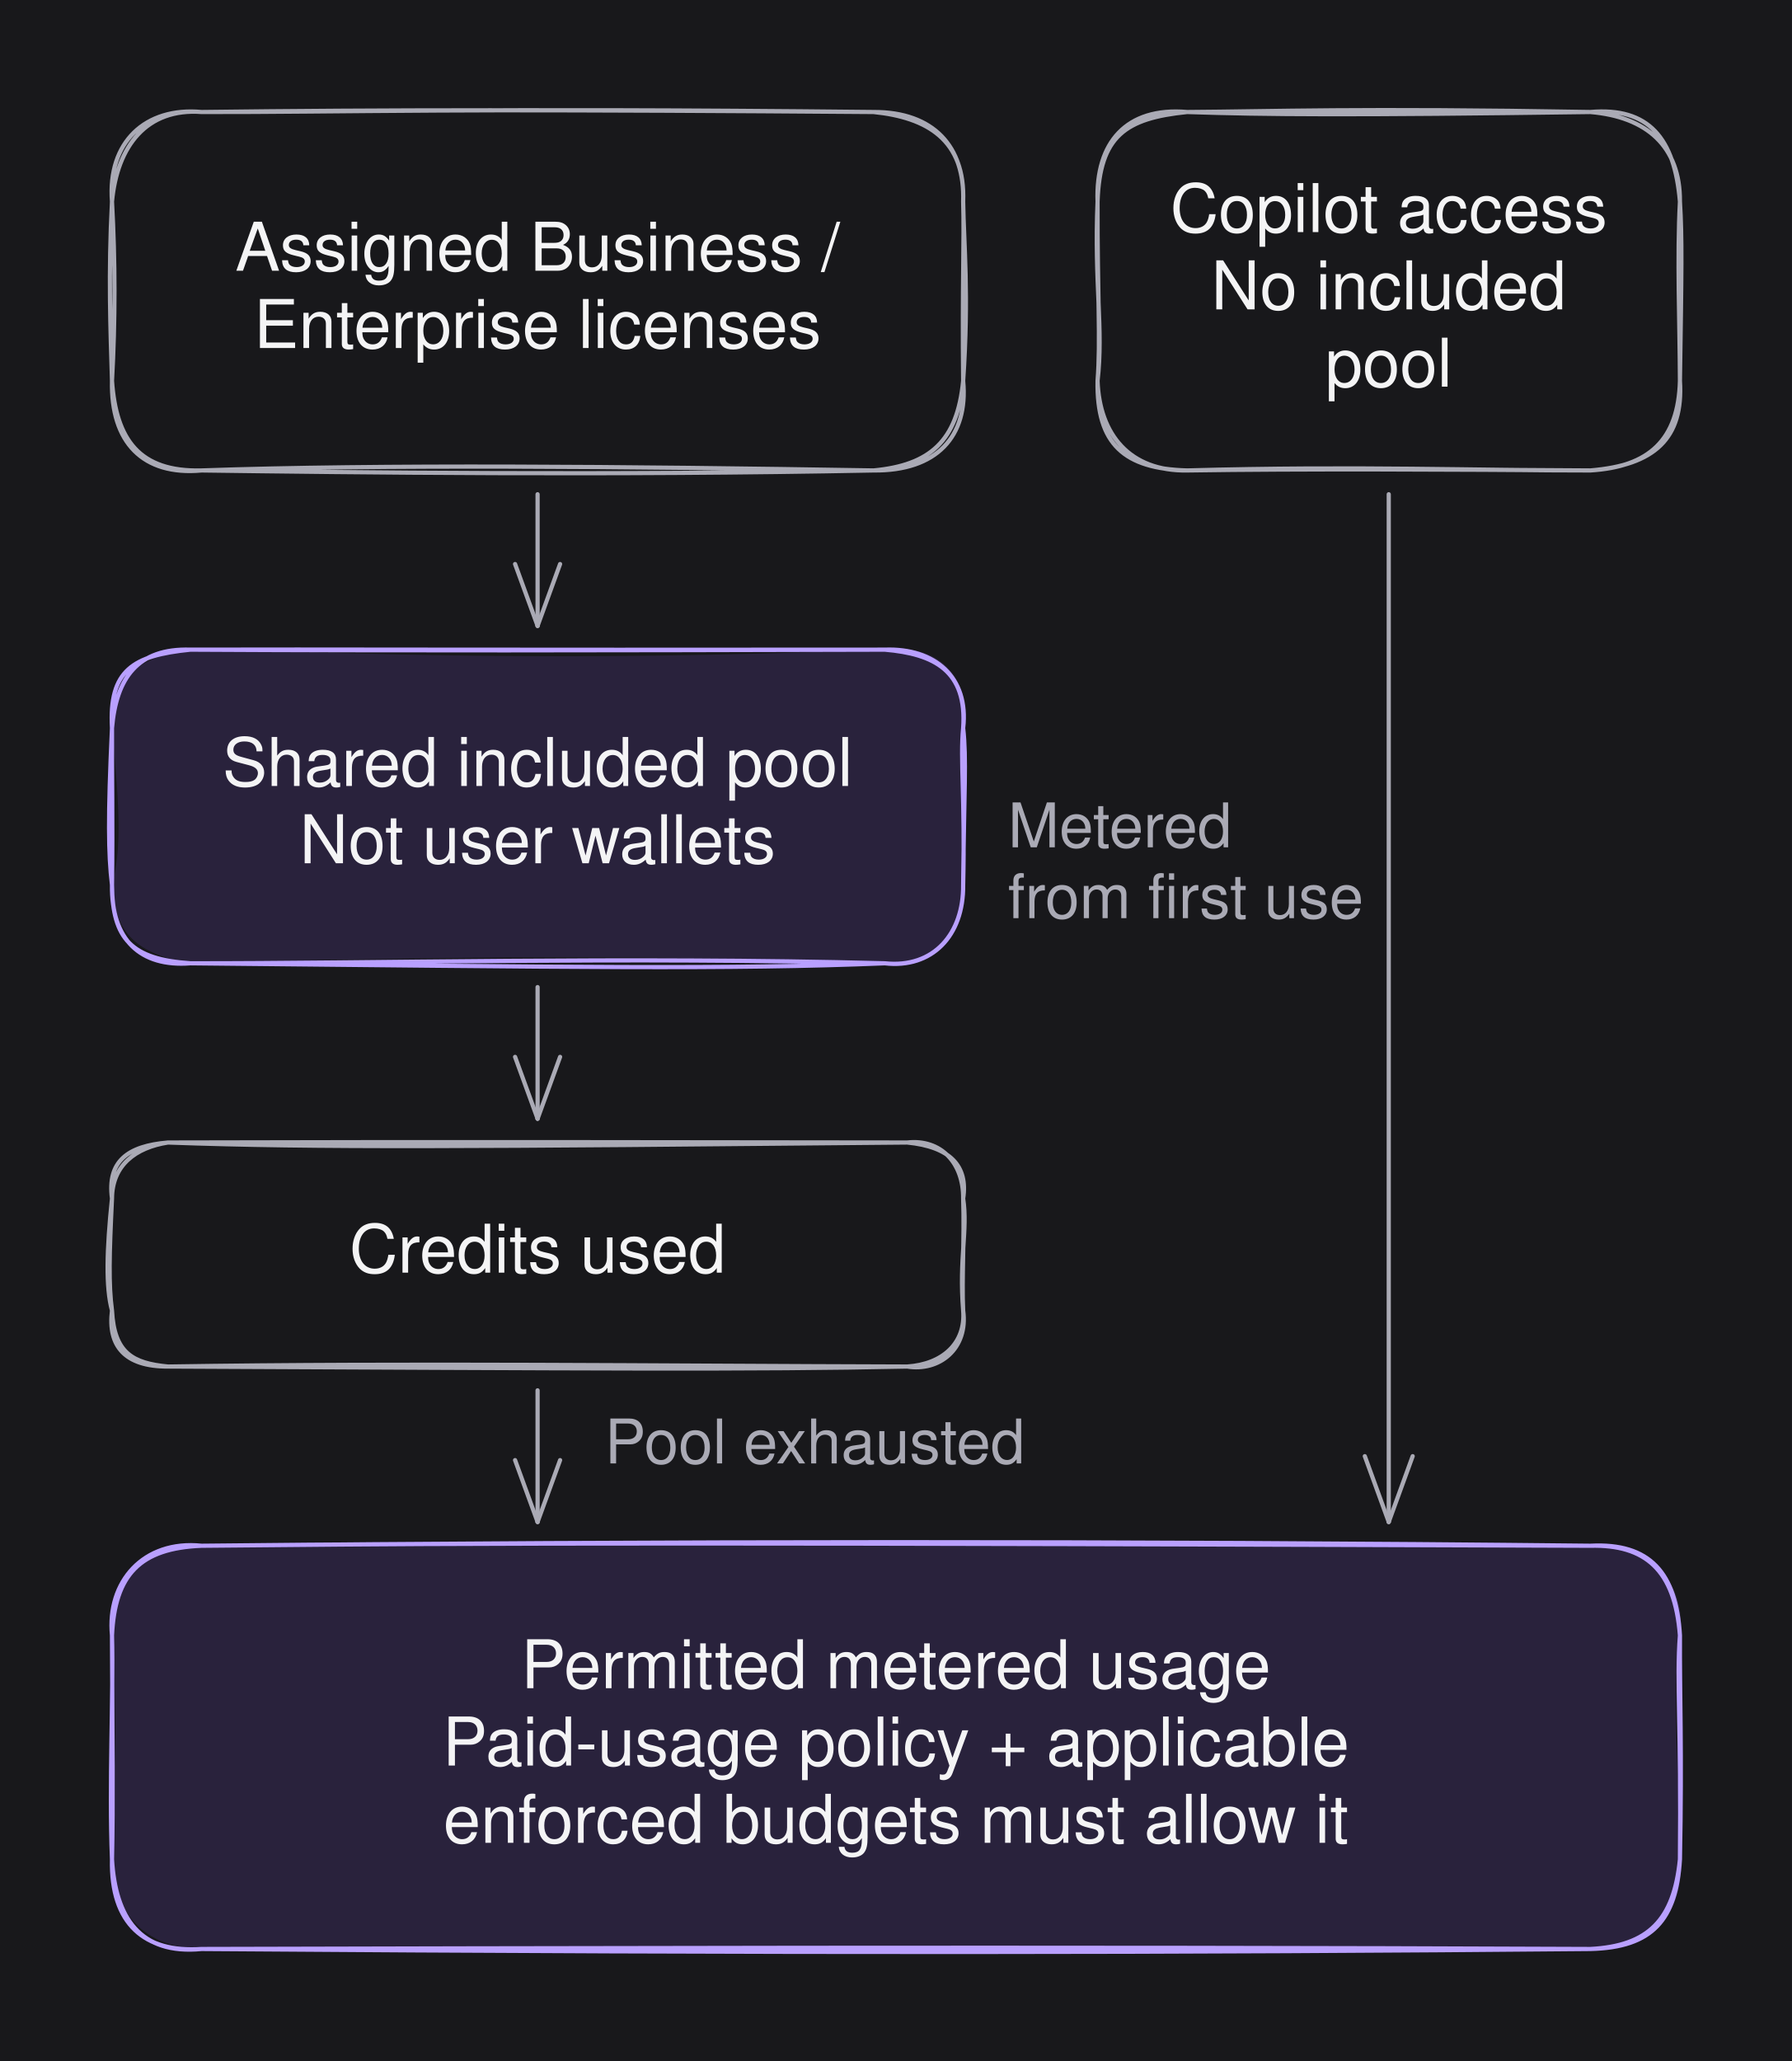
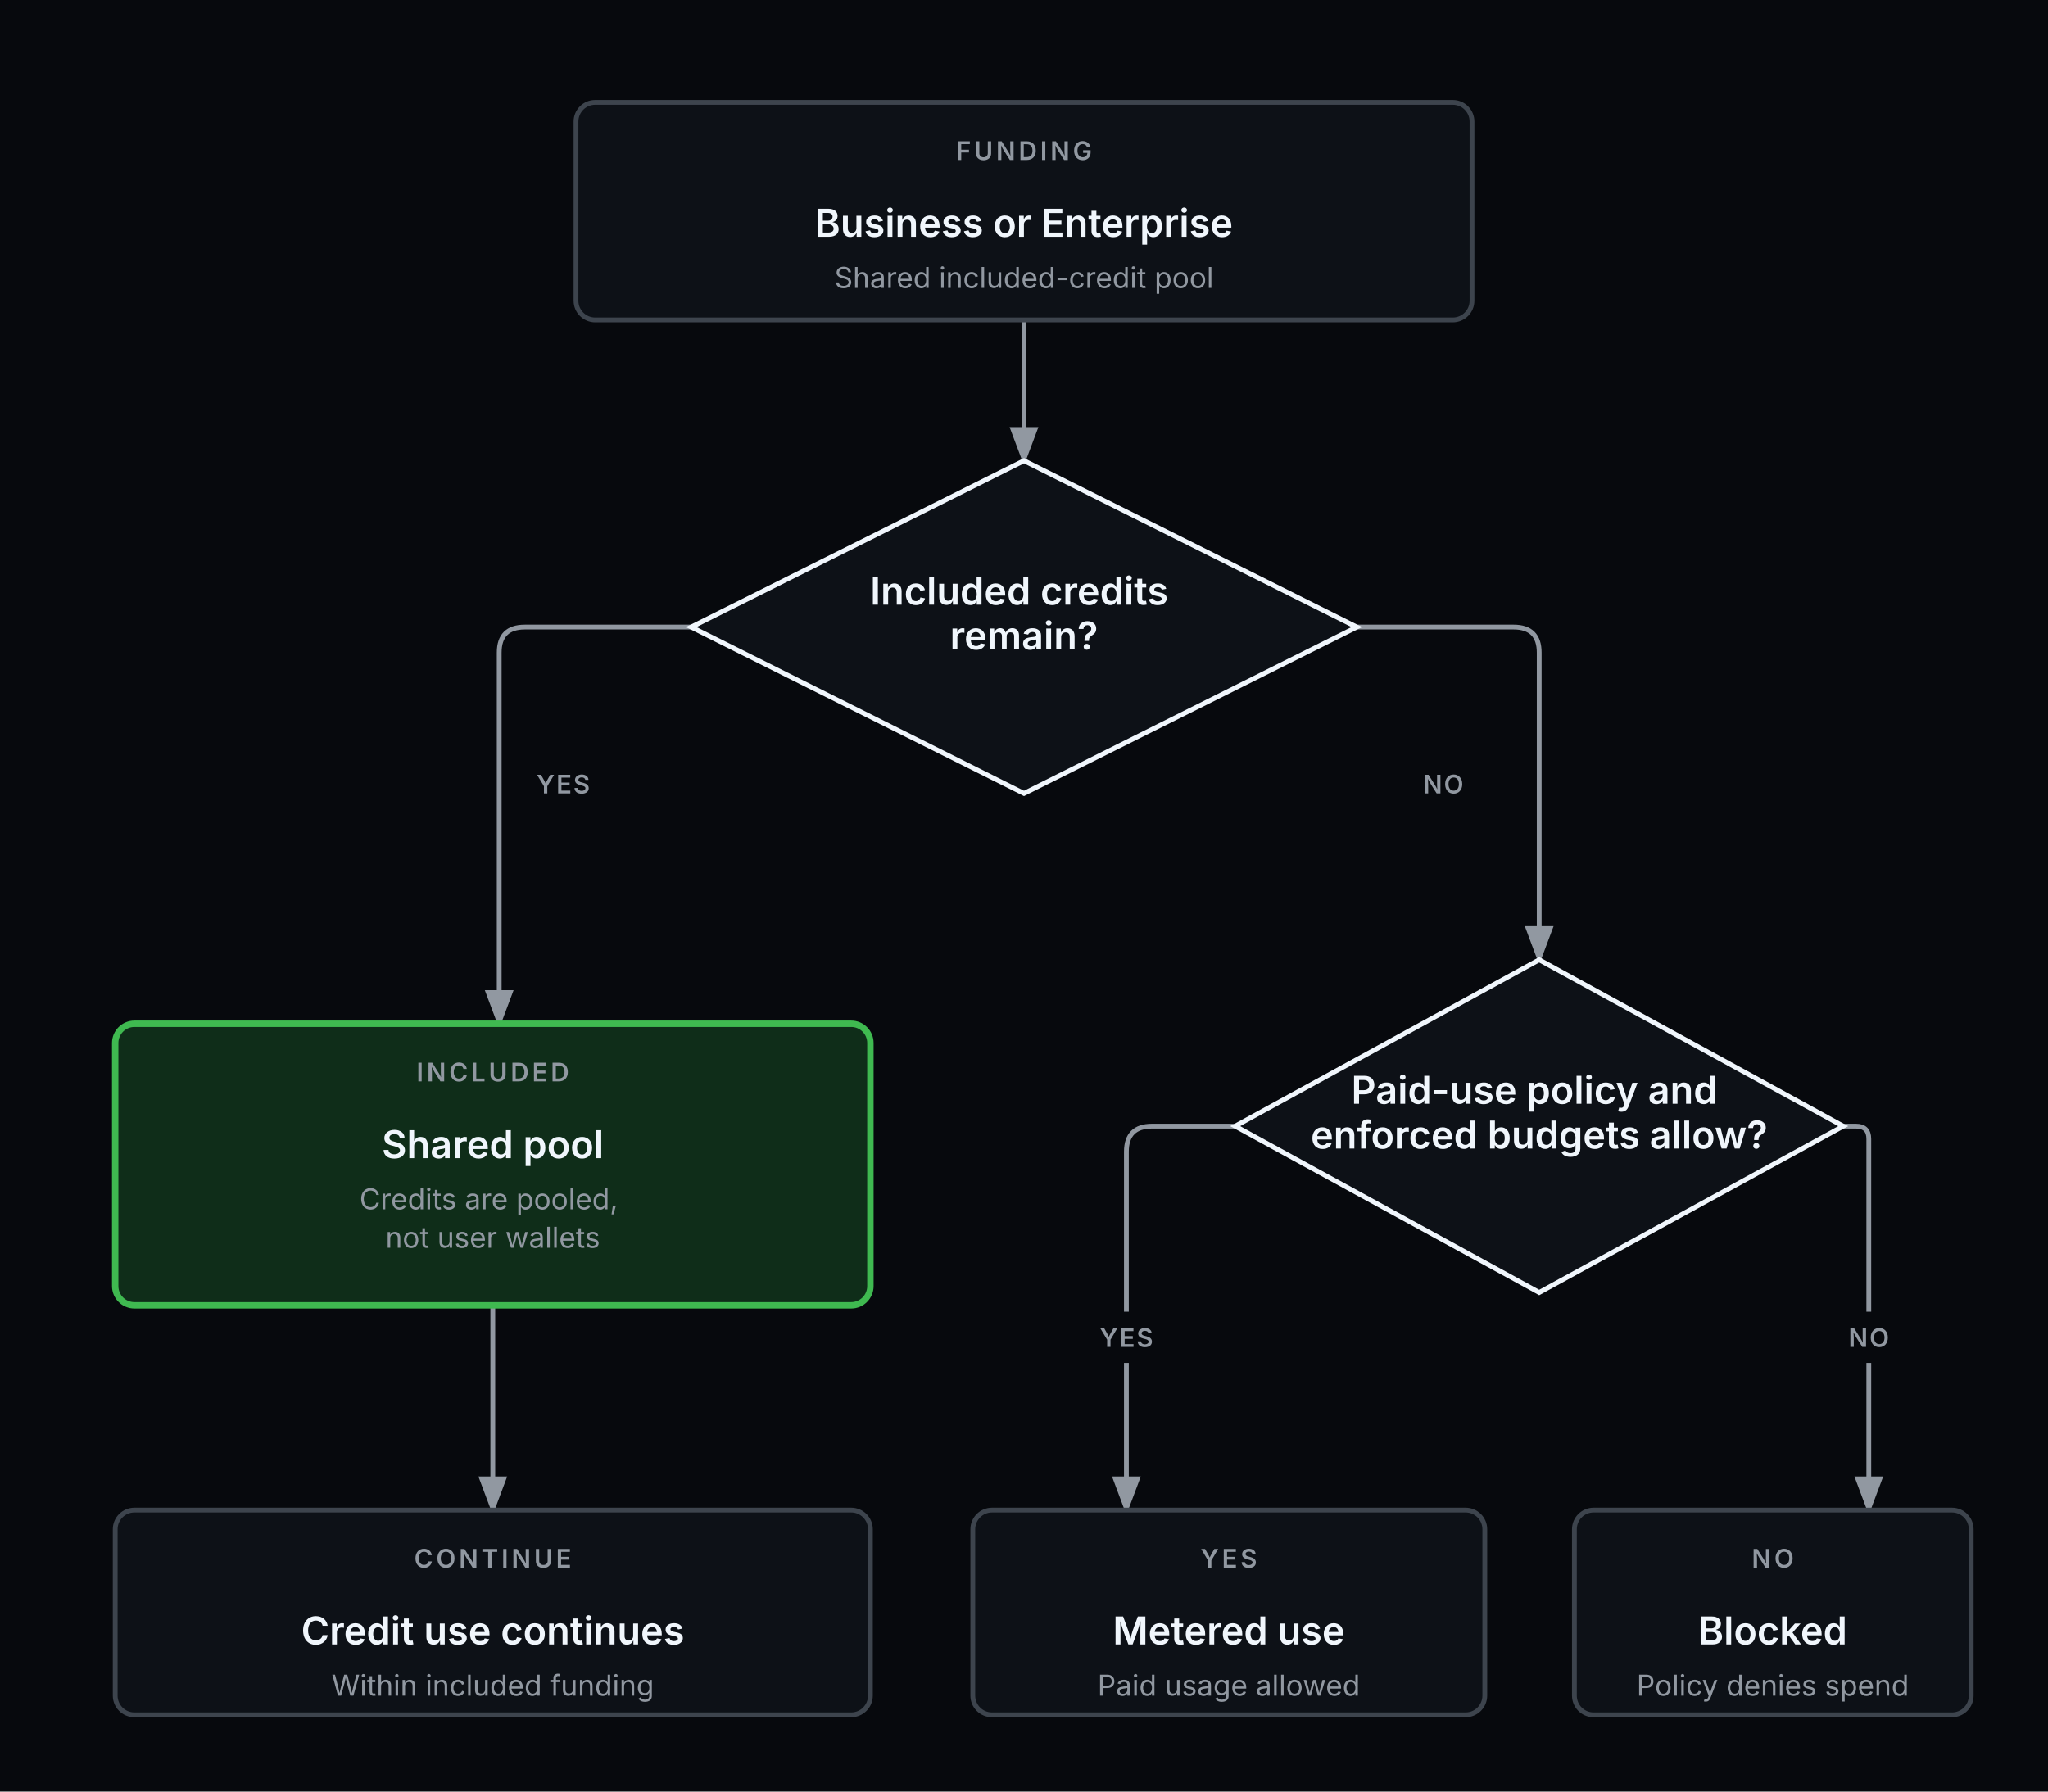
- <svg xmlns="http://www.w3.org/2000/svg" version="1.1" viewBox="0 0 640 736" width="640" height="736" role="img" aria-labelledby="credit-lifecycle-dark-title credit-lifecycle-dark-desc">
+ <svg xmlns="http://www.w3.org/2000/svg" viewBox="0 0 640 560" role="img" aria-labelledby="credit-lifecycle-dark-title credit-lifecycle-dark-desc">
  <defs>
-     <style class="style-fonts">
-       </style>
+     <marker id="credit-lifecycle-dark-arrow" markerWidth="8" markerHeight="6" refX="7" refY="3" orient="auto">
+       <path d="M 0 0 L 8 3 L 0 6 Z" fill="#9198a1" />
+     </marker>
  </defs>
-   <rect x="0" y="0" width="640" height="736" fill="#18181b" />
-   <g stroke-linecap="round" transform="translate(0 0) rotate(0 320 368)">
-     <path d="M0 0 L640 0 L640 736 L0 736" stroke="none" stroke-width="0" fill="#18181b" />
-     <path d="M0 0 C129.52 0, 259.05 0, 640 0 M0 0 C241.6 0, 483.21 0, 640 0 M640 0 C640 202.61, 640 405.22, 640 736 M640 0 C640 182.67, 640 365.33, 640 736 M640 736 C488.73 736, 337.46 736, 0 736 M640 736 C469.02 736, 298.04 736, 0 736 M0 736 C0 542.41, 0 348.81, 0 0 M0 736 C0 578.99, 0 421.99, 0 0" stroke="transparent" stroke-width="2" fill="none" />
+   <style>
+     svg { font-family: system-ui, -apple-system, "Segoe UI", sans-serif; color: #f0f6fc; }
+     .paper { fill: #07090d; }
+     .node, .step-card { fill: #0d1117; stroke: #3d444d; stroke-width: 1.5; }
+     .node.focus, .step-card.focus { fill: #0f2d19; stroke: #3fb950; stroke-width: 2; }
+     .decision { fill: #0d1117; stroke: #f0f6fc; stroke-width: 1.5; }
+     .hub { fill: #0f2d19; stroke: #3fb950; stroke-width: 1.5; }
+     .step-number { fill: #07090d; stroke: #3d444d; stroke-width: 1.5; }
+     .step-number.focus { fill: #3fb950; stroke: #3fb950; }
+     .eyebrow, .detail, .note { fill: #9198a1; }
+     .node-name, .number { fill: #f0f6fc; }
+     .arrow { fill: none; stroke: #9198a1; stroke-width: 1.5; stroke-linecap: round; stroke-linejoin: round; marker-end: url(#credit-lifecycle-dark-arrow); }
+     .spoke { fill: none; stroke: #9198a1; stroke-width: 1; stroke-dasharray: 4 3; }
+     .eyebrow { font-size: 8px; font-weight: 600; letter-spacing: .12em; }
+     .node-name { font-size: 12px; font-weight: 600; }
+     .detail { font-size: 9px; }
+     .arrow-label { fill: #9198a1; font-size: 8px; font-weight: 600; letter-spacing: .06em; }
+     .label-mask { fill: #07090d; }
+     .number { font-size: 9px; font-weight: 600; }
+     .note { font-size: 10px; }
+   </style>
+   <rect x="0" y="0" width="640" height="560" class="paper" />
+   <path d="M 320 100 L 320 144" class="arrow" marker-end="url(#credit-lifecycle-dark-arrow)" />
+   <path d="M 216 196 L 164 196 Q 156 196 156 204 L 156 320" class="arrow" marker-end="url(#credit-lifecycle-dark-arrow)" />
+   <rect x="161" y="237" width="30" height="16" rx="2" class="label-mask" />
+   <text x="176" y="248" text-anchor="middle" class="arrow-label">YES</text>
+   <path d="M 424 196 L 473 196 Q 481 196 481 204 L 481 300" class="arrow" marker-end="url(#credit-lifecycle-dark-arrow)" />
+   <rect x="439" y="237" width="24" height="16" rx="2" class="label-mask" />
+   <text x="451" y="248" text-anchor="middle" class="arrow-label">NO</text>
+   <path d="M 154 408 L 154 472" class="arrow" marker-end="url(#credit-lifecycle-dark-arrow)" />
+   <path d="M 386 352 L 360 352 Q 352 352 352 360 L 352 472" class="arrow" marker-end="url(#credit-lifecycle-dark-arrow)" />
+   <rect x="337" y="410" width="30" height="16" rx="2" class="label-mask" />
+   <text x="352" y="421" text-anchor="middle" class="arrow-label">YES</text>
+   <path d="M 576 352 L 580 352 Q 584 352 584 356 L 584 472" class="arrow" marker-end="url(#credit-lifecycle-dark-arrow)" />
+   <rect x="572" y="410" width="24" height="16" rx="2" class="label-mask" />
+   <text x="584" y="421" text-anchor="middle" class="arrow-label">NO</text>
+   <g>
+     <rect x="180" y="32" width="280" height="68" rx="6" class="node" />
+     <text x="320" y="50" text-anchor="middle" class="eyebrow">
+       <tspan>FUNDING</tspan>
+     </text>
+     <text x="320" y="74" text-anchor="middle" class="node-name">
+       <tspan>Business or Enterprise</tspan>
+     </text>
+     <text x="320" y="90" text-anchor="middle" class="detail">
+       <tspan>Shared included-credit pool</tspan>
+     </text>
  </g>
-   <g stroke-linecap="round">
-     <g transform="translate(192 176.5) rotate(0 0 23.5)">
-       <path d="M0 0 C0 7.83, 0 39.17, 0 47 M0 0 C0 7.83, 0 39.17, 0 47" stroke="#aaaab5" stroke-width="1.5" fill="none" />
-     </g>
-     <g transform="translate(192 176.5) rotate(0 0 23.5)">
-       <path d="M-8.04 24.92 C-6.42 29.35, -4.81 33.78, 0 47 M-8.04 24.92 C-5.99 30.55, -3.94 36.18, 0 47" stroke="#aaaab5" stroke-width="1.5" fill="none" />
-     </g>
-     <g transform="translate(192 176.5) rotate(0 0 23.5)">
-       <path d="M8.04 24.92 C6.42 29.35, 4.81 33.78, 0 47 M8.04 24.92 C5.99 30.55, 3.94 36.18, 0 47" stroke="#aaaab5" stroke-width="1.5" fill="none" />
-     </g>
+   <g>
+     <polygon points="320,144 424,196 320,248 216,196" class="decision" />
+     <text x="320" y="189" text-anchor="middle" class="node-name">
+       <tspan>Included credits</tspan>
+       <tspan x="320" dy="14">remain?</tspan>
+     </text>
  </g>
-   <mask />
-   <g stroke-linecap="round">
-     <g transform="translate(192 352.5) rotate(0 0 23.5)">
-       <path d="M0 0 C0 7.83, 0 39.17, 0 47 M0 0 C0 7.83, 0 39.17, 0 47" stroke="#aaaab5" stroke-width="1.5" fill="none" />
-     </g>
-     <g transform="translate(192 352.5) rotate(0 0 23.5)">
-       <path d="M-8.04 24.92 C-6.42 29.35, -4.81 33.78, 0 47 M-8.04 24.92 C-5.99 30.55, -3.94 36.18, 0 47" stroke="#aaaab5" stroke-width="1.5" fill="none" />
-     </g>
-     <g transform="translate(192 352.5) rotate(0 0 23.5)">
-       <path d="M8.04 24.92 C6.42 29.35, 4.81 33.78, 0 47 M8.04 24.92 C5.99 30.55, 3.94 36.18, 0 47" stroke="#aaaab5" stroke-width="1.5" fill="none" />
-     </g>
+   <g>
+     <rect x="36" y="320" width="236" height="88" rx="6" class="node focus" />
+     <text x="154" y="338" text-anchor="middle" class="eyebrow">
+       <tspan>INCLUDED</tspan>
+     </text>
+     <text x="154" y="362" text-anchor="middle" class="node-name">
+       <tspan>Shared pool</tspan>
+     </text>
+     <text x="154" y="378" text-anchor="middle" class="detail">
+       <tspan>Credits are pooled,</tspan>
+       <tspan x="154" dy="12">not user wallets</tspan>
+     </text>
  </g>
-   <mask />
-   <g stroke-linecap="round">
-     <g transform="translate(192 496.5) rotate(0 0 23.5)">
-       <path d="M0 0 C0 7.83, 0 39.17, 0 47 M0 0 C0 7.83, 0 39.17, 0 47" stroke="#aaaab5" stroke-width="1.5" fill="none" />
-     </g>
-     <g transform="translate(192 496.5) rotate(0 0 23.5)">
-       <path d="M-8.04 24.92 C-6.42 29.35, -4.81 33.78, 0 47 M-8.04 24.92 C-5.99 30.55, -3.94 36.18, 0 47" stroke="#aaaab5" stroke-width="1.5" fill="none" />
-     </g>
-     <g transform="translate(192 496.5) rotate(0 0 23.5)">
-       <path d="M8.04 24.92 C6.42 29.35, 4.81 33.78, 0 47 M8.04 24.92 C5.99 30.55, 3.94 36.18, 0 47" stroke="#aaaab5" stroke-width="1.5" fill="none" />
-     </g>
+   <g>
+     <polygon points="481,300 576,352 481,404 386,352" class="decision" />
+     <text x="481" y="345" text-anchor="middle" class="node-name">
+       <tspan>Paid-use policy and</tspan>
+       <tspan x="481" dy="14">enforced budgets allow?</tspan>
+     </text>
  </g>
-   <mask />
-   <g stroke-linecap="round">
-     <g transform="translate(496 176.5) rotate(0 0 183.5)">
-       <path d="M0 0 C0 61.17, 0 305.83, 0 367 M0 0 C0 61.17, 0 305.83, 0 367" stroke="#aaaab5" stroke-width="1.5" fill="none" />
-     </g>
-     <g transform="translate(496 176.5) rotate(0 0 183.5)">
-       <path d="M-8.55 343.51 C-6.83 348.22, -5.12 352.94, 0 367 M-8.55 343.51 C-6.37 349.5, -4.19 355.49, 0 367" stroke="#aaaab5" stroke-width="1.5" fill="none" />
-     </g>
-     <g transform="translate(496 176.5) rotate(0 0 183.5)">
-       <path d="M8.55 343.51 C6.83 348.22, 5.12 352.94, 0 367 M8.55 343.51 C6.37 349.5, 4.19 355.49, 0 367" stroke="#aaaab5" stroke-width="1.5" fill="none" />
-     </g>
+   <g>
+     <rect x="36" y="472" width="236" height="64" rx="6" class="node" />
+     <text x="154" y="490" text-anchor="middle" class="eyebrow">
+       <tspan>CONTINUE</tspan>
+     </text>
+     <text x="154" y="514" text-anchor="middle" class="node-name">
+       <tspan>Credit use continues</tspan>
+     </text>
+     <text x="154" y="530" text-anchor="middle" class="detail">
+       <tspan>Within included funding</tspan>
+     </text>
  </g>
-   <mask />
-   <g stroke-linecap="round" transform="translate(40 40) rotate(0 152 64)">
-     <path d="M32 0 C86.44 -5.92, 138.49 -3.74, 272 0 C292.26 0.49, 303.74 7.5, 304 32 C301.99 53.16, 307.27 74.09, 304 96 C307.42 120.37, 290.56 131.18, 272 128 C214.7 129.79, 149.83 128.79, 32 128 C13.98 125.69, -3.24 118.21, 0 96 C-4.63 77.84, -0.84 56.3, 0 32 C1.08 11.49, 8.96 0.01, 32 0" stroke="none" stroke-width="0" fill="#18181b" />
-     <path d="M32 0 C81.37 0.09, 128.09 -1.5, 272 0 M32 0 C96.74 -0.8, 161.72 -0.84, 272 0 M272 0 C293.44 -0.09, 304.71 12.4, 304 32 M272 0 C291.14 1.95, 304.84 9.92, 304 32 M304 32 C304.22 47.38, 306.11 64.85, 304 96 M304 32 C304.44 46.22, 303.61 60.65, 304 96 M304 96 C305.9 115.95, 294.43 128.24, 272 128 M304 96 C301.93 117.62, 292.04 126.13, 272 128 M272 128 C183.17 126.57, 95.72 125.8, 32 128 M272 128 C178.28 129.83, 85.51 128.71, 32 128 M32 128 C9.75 128.59, 1.46 117.01, 0 96 M32 128 C11.09 129.94, -0.5 118.07, 0 96 M0 96 C-0.55 77.77, -1.36 57.76, 0 32 M0 96 C1.2 74.6, 1.16 53.07, 0 32 M0 32 C1.82 12.13, 12.39 -1.49, 32 0 M0 32 C-1.67 10.73, 11.94 -1.86, 32 0" stroke="#aaaab5" stroke-width="1.5" fill="none" />
+   <g>
+     <rect x="304" y="472" width="160" height="64" rx="6" class="node" />
+     <text x="384" y="490" text-anchor="middle" class="eyebrow">
+       <tspan>YES</tspan>
+     </text>
+     <text x="384" y="514" text-anchor="middle" class="node-name">
+       <tspan>Metered use</tspan>
+     </text>
+     <text x="384" y="530" text-anchor="middle" class="detail">
+       <tspan>Paid usage allowed</tspan>
+     </text>
  </g>
-   <g transform="translate(83.94141 76.4) rotate(0 108.0586 27.6)">
-     <text x="108.059" y="20.28" font-family="Helvetica, Arial, sans-serif" font-size="24px" fill="#f4f4f5" text-anchor="middle" style="white-space: pre;" direction="ltr" dominant-baseline="alphabetic">Assigned Business /</text>
-     <text x="108.059" y="47.88" font-family="Helvetica, Arial, sans-serif" font-size="24px" fill="#f4f4f5" text-anchor="middle" style="white-space: pre;" direction="ltr" dominant-baseline="alphabetic">Enterprise licenses</text>
-   </g>
-   <g stroke-linecap="round" transform="translate(392 40) rotate(0 104 64)">
-     <path d="M32 0 C66.42 -3.18, 104.16 0.32, 176 0 C195.24 2.52, 206.99 13.33, 208 32 C206.9 46.17, 210.58 66.13, 208 96 C205.76 119.14, 199.36 129.68, 176 128 C127.71 125.29, 82.28 126.52, 32 128 C8.31 126.01, 1.06 117.06, 0 96 C1.78 76.93, -1.1 53.52, 0 32 C-1.94 11.27, 12.41 -2.21, 32 0" stroke="none" stroke-width="0" fill="#18181b" />
-     <path d="M32 0 C60.33 0.93, 89.42 1.17, 176 0 M32 0 C63.33 -0.19, 92.48 -1.44, 176 0 M176 0 C196.78 -1.81, 206.09 9.25, 208 32 M176 0 C196.08 1.71, 208.16 12.2, 208 32 M208 32 C208.8 45.07, 208.59 56.89, 208 96 M208 32 C206.94 52.12, 207.92 74.96, 208 96 M208 96 C207.46 117.26, 196.82 126.72, 176 128 M208 96 C209.33 116.73, 198.85 126.11, 176 128 M176 128 C136.77 128.06, 92.73 126.33, 32 128 M176 128 C125.02 127.65, 73.75 127.38, 32 128 M32 128 C9.58 127.41, -0.4 118.74, 0 96 M32 128 C11.47 128.35, 0.67 115.14, 0 96 M0 96 C2.15 77.46, -1.22 61.29, 0 32 M0 96 C1.14 81.54, -0.08 65.33, 0 32 M0 32 C-0.74 10.88, 10.25 -1.86, 32 0 M0 32 C0.78 8.49, 9.96 2.25, 32 0" stroke="#aaaab5" stroke-width="1.5" fill="none" />
-   </g>
-   <g transform="translate(417.9648 62.6) rotate(0 78.03516 41.4)">
-     <text x="78.035" y="20.28" font-family="Helvetica, Arial, sans-serif" font-size="24px" fill="#f4f4f5" text-anchor="middle" style="white-space: pre;" direction="ltr" dominant-baseline="alphabetic">Copilot access</text>
-     <text x="78.035" y="47.88" font-family="Helvetica, Arial, sans-serif" font-size="24px" fill="#f4f4f5" text-anchor="middle" style="white-space: pre;" direction="ltr" dominant-baseline="alphabetic">No included</text>
-     <text x="78.035" y="75.48" font-family="Helvetica, Arial, sans-serif" font-size="24px" fill="#f4f4f5" text-anchor="middle" style="white-space: pre;" direction="ltr" dominant-baseline="alphabetic">pool</text>
-   </g>
-   <g stroke-linecap="round" transform="translate(40 232) rotate(0 152 56)">
-     <path d="M28 0 C92.91 1.07, 151.79 4.68, 276 0 C297.62 -2.33, 306.6 11.97, 304 28 C305.21 53.08, 301.76 73.36, 304 84 C304.33 100.45, 293.86 114.36, 276 112 C211.82 109.62, 152.52 108.65, 28 112 C8.9 108.55, 1.07 101.61, 0 84 C3.36 71.56, 2.86 57.83, 0 28 C-1.22 8.73, 12.12 2.07, 28 0" stroke="none" stroke-width="0" fill="#29223c" />
-     <path d="M28 0 C76.38 -0.14, 126.59 0.15, 276 0 M28 0 C100.3 0.4, 173.52 0.27, 276 0 M276 0 C293.68 1.51, 305.46 7.53, 304 28 M276 0 C293.82 -0.69, 306.14 9.83, 304 28 M304 28 C302.88 39.33, 304.72 52.75, 304 84 M304 28 C305.24 39.14, 304.31 50.4, 304 84 M304 84 C304.21 102.36, 292.7 113.96, 276 112 M304 84 C304.2 101.21, 293.65 113.89, 276 112 M276 112 C183.75 109.62, 90.85 112.08, 28 112 M276 112 C220.51 114.25, 164.28 113.33, 28 112 M28 112 C10.14 113.4, -0.28 103.65, 0 84 M28 112 C7.04 110.57, 0.14 103.48, 0 84 M0 84 C0.31 62.42, -0.08 41.7, 0 28 M0 84 C-1.33 72.91, -1.47 59.71, 0 28 M0 28 C1.52 10.11, 9.16 -0.6, 28 0 M0 28 C-1.17 7.34, 7.43 2.06, 28 0" stroke="#b9a0ff" stroke-width="1.5" fill="none" />
-   </g>
-   <g transform="translate(79.24805 260.4) rotate(0 112.752 27.6)">
-     <text x="112.752" y="20.28" font-family="Helvetica, Arial, sans-serif" font-size="24px" fill="#f4f4f5" text-anchor="middle" style="white-space: pre;" direction="ltr" dominant-baseline="alphabetic">Shared included pool</text>
-     <text x="112.752" y="47.88" font-family="Helvetica, Arial, sans-serif" font-size="24px" fill="#f4f4f5" text-anchor="middle" style="white-space: pre;" direction="ltr" dominant-baseline="alphabetic">Not user wallets</text>
-   </g>
-   <g stroke-linecap="round" transform="translate(40 408) rotate(0 152 40)">
-     <path d="M20 0 C118.09 2.09, 215.65 3.08, 284 0 C296.18 2.29, 302.63 8.61, 304 20 C306.73 32.13, 302.47 38.86, 304 60 C301.5 70.51, 298.92 78.01, 284 80 C207.54 82.15, 134.82 79.32, 20 80 C7 76.72, -0.38 75.3, 0 60 C1.78 51.06, 1.54 43.94, 0 20 C-2.74 9.56, 3.98 -2.64, 20 0" stroke="none" stroke-width="0" fill="#18181b" />
-     <path d="M20 0 C74.15 1.92, 125.28 1.47, 284 0 M20 0 C116.15 -0.28, 212.23 -0.08, 284 0 M284 0 C296.02 -1.35, 304.15 7.29, 304 20 M284 0 C299.26 1.49, 305.81 8.3, 304 20 M304 20 C305.7 31.39, 302.48 41.2, 304 60 M304 20 C304.49 34.45, 303.46 48.27, 304 60 M304 60 C304.99 71.69, 296.56 79.2, 284 80 M304 60 C305.9 73.74, 295.42 81.87, 284 80 M284 80 C194.55 79.77, 106.68 78.65, 20 80 M284 80 C227.79 81.16, 173.48 80.7, 20 80 M20 80 C7.39 78.81, 0.79 75.18, 0 60 M20 80 C4.56 80.07, -1.58 72.68, 0 60 M0 60 C-2.26 51.76, -1.92 38.45, 0 20 M0 60 C-1.26 50.54, -0.98 40.16, 0 20 M0 20 C-1.76 6.82, 5.43 1.21, 20 0 M0 20 C0.05 8.15, 8.38 1.81, 20 0" stroke="#aaaab5" stroke-width="1.5" fill="none" />
-   </g>
-   <g transform="translate(124.6348 434.2) rotate(0 67.36523 13.8)">
-     <text x="67.365" y="20.28" font-family="Helvetica, Arial, sans-serif" font-size="24px" fill="#f4f4f5" text-anchor="middle" style="white-space: pre;" direction="ltr" dominant-baseline="alphabetic">Credits used</text>
-   </g>
-   <g stroke-linecap="round" transform="translate(40 552) rotate(0 280 72)">
-     <path d="M32 0 C156.38 -2.03, 280.59 -0.98, 528 0 C549.4 0.18, 562.57 13.36, 560 32 C556.61 57.06, 560.21 84.09, 560 112 C562.38 131.97, 546.99 145, 528 144 C336.15 142.79, 147.13 144.27, 32 144 C13.59 143.47, 1.06 133.85, 0 112 C0.37 89.46, 2.31 66.71, 0 32 C-2.66 12.48, 11.36 0.7, 32 0" stroke="none" stroke-width="0" fill="#29223c" />
-     <path d="M32 0 C132.83 -1.11, 233.36 -1.06, 528 0 M32 0 C196.65 -1.63, 361.51 -1.77, 528 0 M528 0 C549.2 -1.14, 558.71 9.63, 560 32 M528 0 C547.67 -0.48, 558.19 8.64, 560 32 M560 32 C558.74 48.45, 560.48 64.31, 560 112 M560 32 C559.87 52.71, 560.77 72.73, 560 112 M560 112 C558.72 133.5, 550.27 143.48, 528 144 M560 112 C557.86 133.58, 548.78 142.94, 528 144 M528 144 C333.33 143.14, 139.94 143.76, 32 144 M528 144 C384.81 145.3, 241.76 145.54, 32 144 M32 144 C11.68 145.41, -0.52 135.16, 0 112 M32 144 C9.97 146.14, 1.2 132.74, 0 112 M0 112 C-1.09 85.02, 0.56 53.95, 0 32 M0 112 C0.45 91.63, 0.16 69.86, 0 32 M0 32 C1.01 10.31, 10.01 0.88, 32 0 M0 32 C-1.87 12.91, 11.15 -2.15, 32 0" stroke="#b9a0ff" stroke-width="1.5" fill="none" />
-   </g>
-   <g transform="translate(157.5605 582.6) rotate(0 162.4395 41.4)">
-     <text x="162.439" y="20.28" font-family="Helvetica, Arial, sans-serif" font-size="24px" fill="#f4f4f5" text-anchor="middle" style="white-space: pre;" direction="ltr" dominant-baseline="alphabetic">Permitted metered usage</text>
-     <text x="162.439" y="47.88" font-family="Helvetica, Arial, sans-serif" font-size="24px" fill="#f4f4f5" text-anchor="middle" style="white-space: pre;" direction="ltr" dominant-baseline="alphabetic">Paid-usage policy + applicable</text>
-     <text x="162.439" y="75.48" font-family="Helvetica, Arial, sans-serif" font-size="24px" fill="#f4f4f5" text-anchor="middle" style="white-space: pre;" direction="ltr" dominant-baseline="alphabetic">enforced budgets must allow it</text>
-   </g>
-   <g transform="translate(216 504) rotate(0 75.83447 12.65)">
-     <text x="0" y="18.59" font-family="Helvetica, Arial, sans-serif" font-size="22px" fill="#aaaab5" text-anchor="start" style="white-space: pre;" direction="ltr" dominant-baseline="alphabetic">Pool exhausted</text>
-   </g>
-   <g transform="translate(360 284) rotate(0 63.56689 25.3)">
-     <text x="0" y="18.59" font-family="Helvetica, Arial, sans-serif" font-size="22px" fill="#aaaab5" text-anchor="start" style="white-space: pre;" direction="ltr" dominant-baseline="alphabetic">Metered</text>
-     <text x="0" y="43.89" font-family="Helvetica, Arial, sans-serif" font-size="22px" fill="#aaaab5" text-anchor="start" style="white-space: pre;" direction="ltr" dominant-baseline="alphabetic">from first use</text>
+   <g>
+     <rect x="492" y="472" width="124" height="64" rx="6" class="node" />
+     <text x="554" y="490" text-anchor="middle" class="eyebrow">
+       <tspan>NO</tspan>
+     </text>
+     <text x="554" y="514" text-anchor="middle" class="node-name">
+       <tspan>Blocked</tspan>
+     </text>
+     <text x="554" y="530" text-anchor="middle" class="detail">
+       <tspan>Policy denies spend</tspan>
+     </text>
  </g>
</svg>
